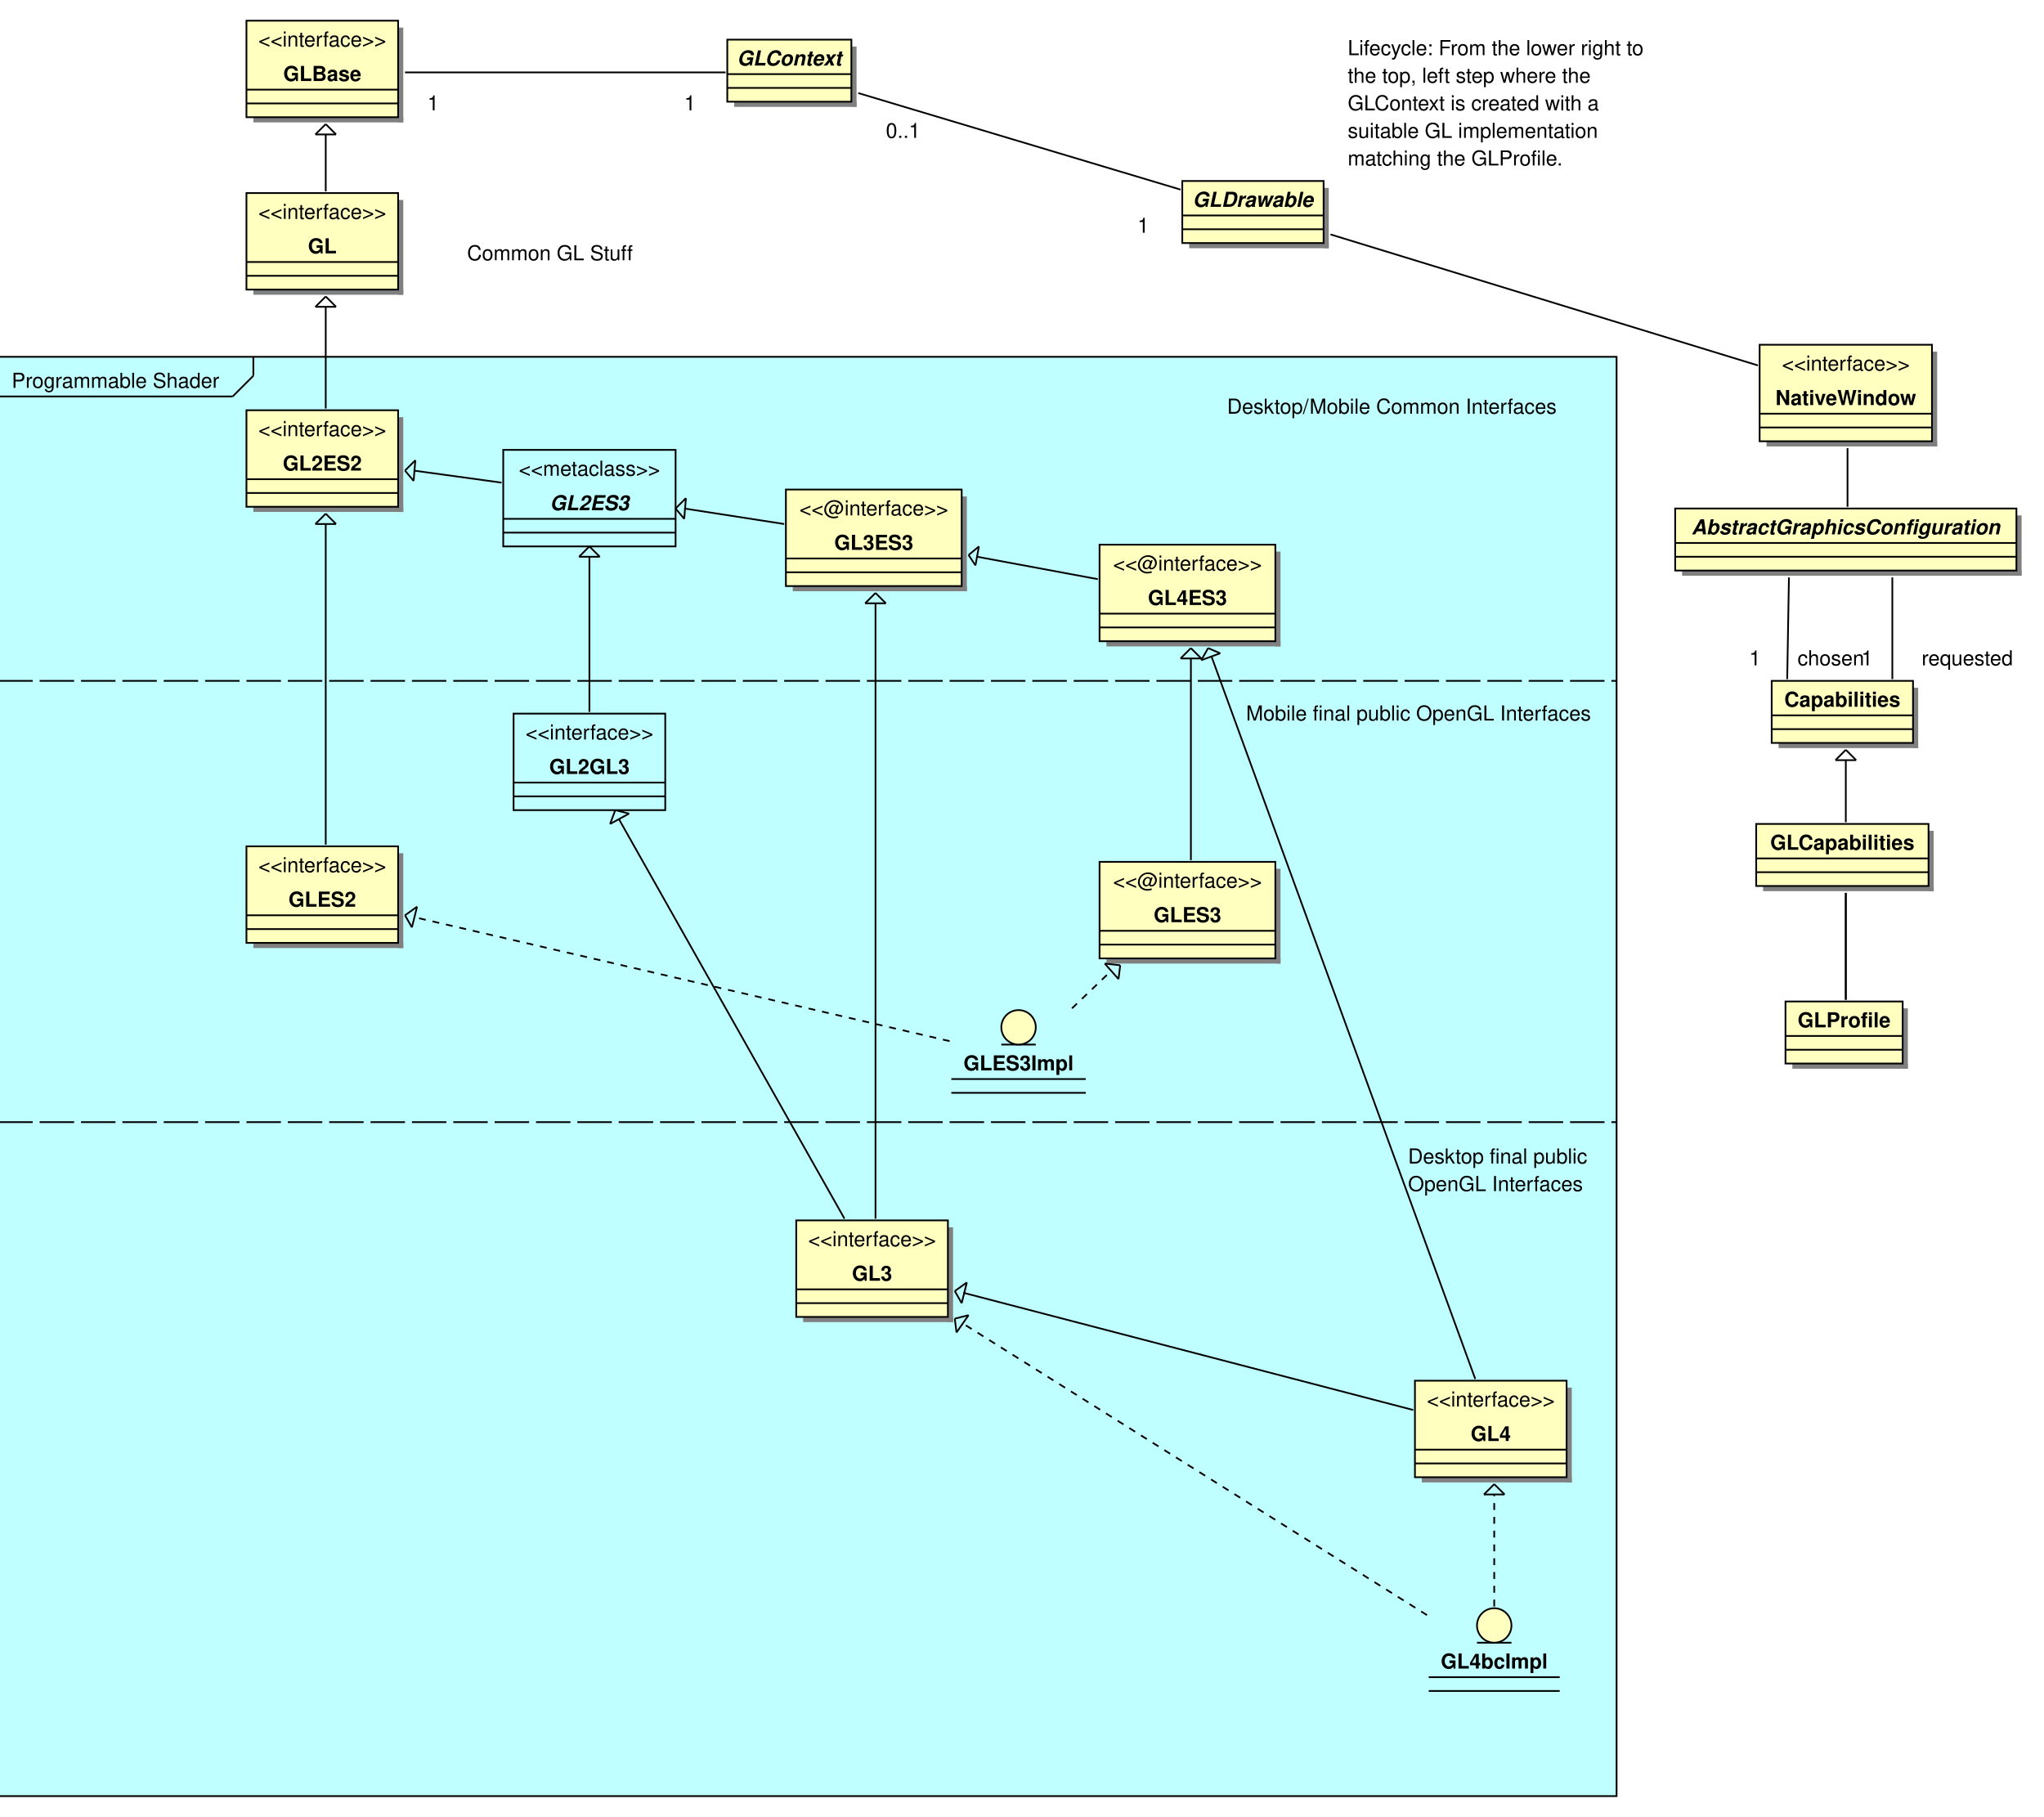
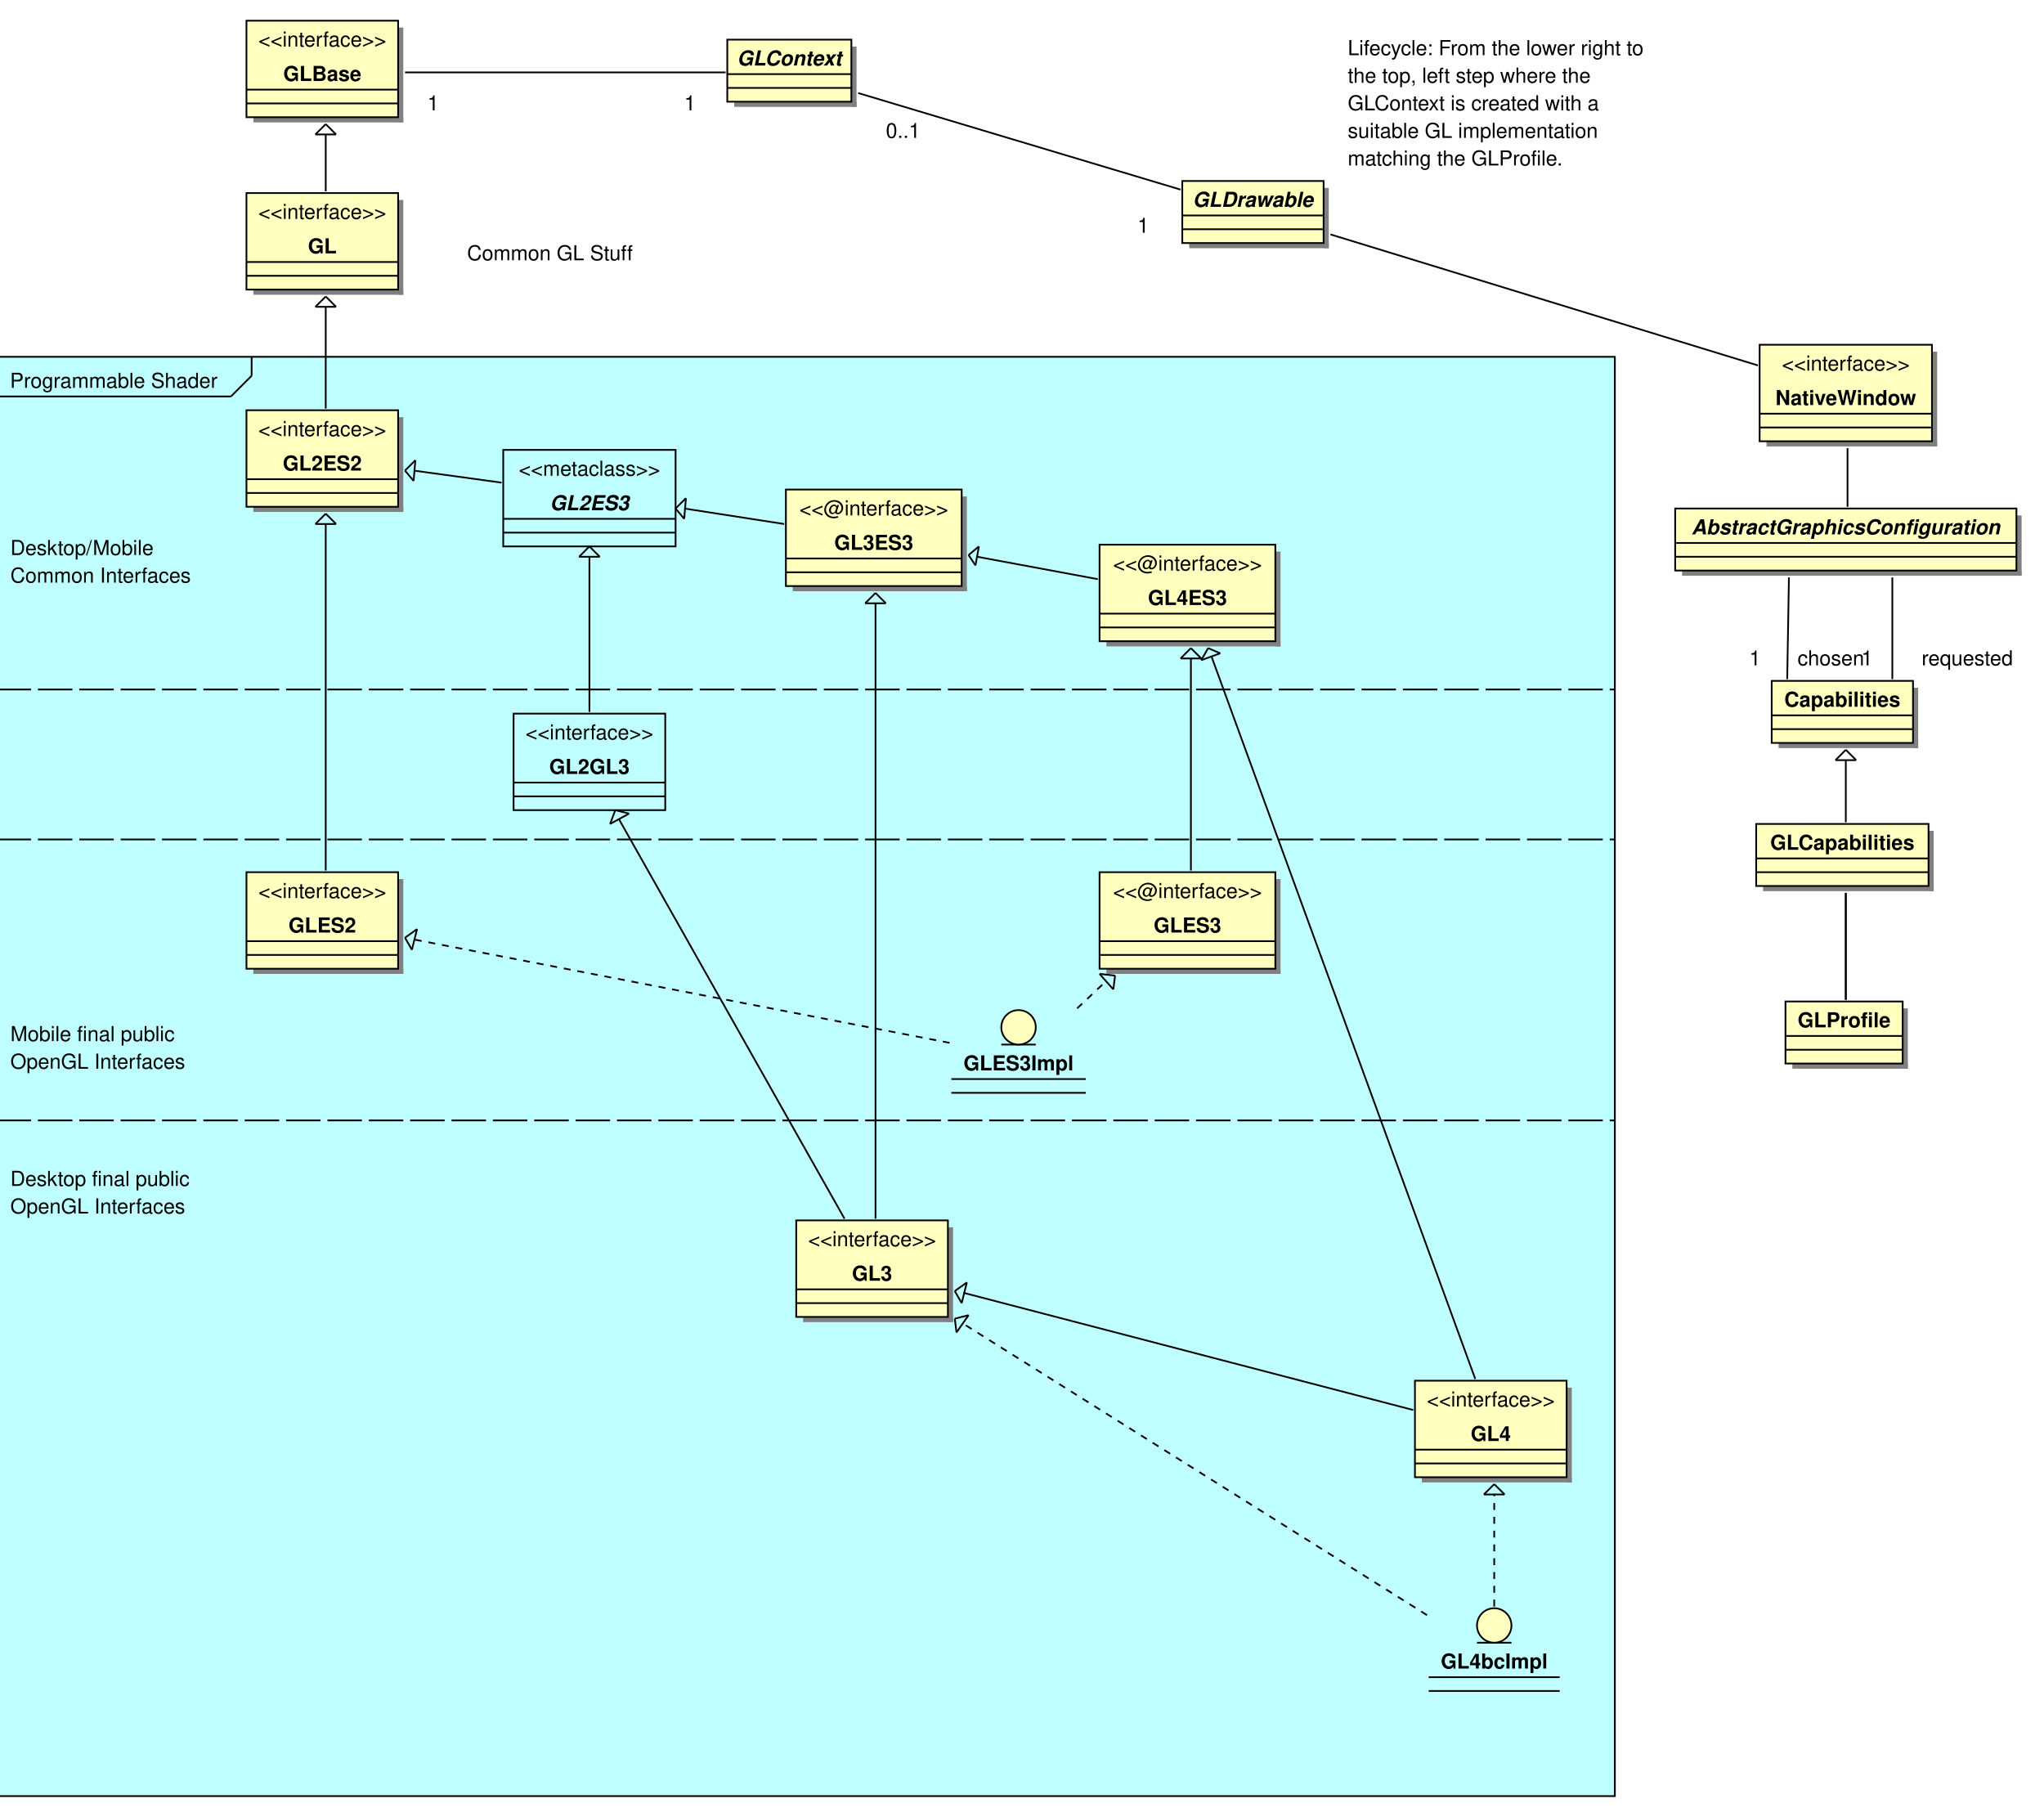
<svg xmlns="http://www.w3.org/2000/svg" width="1186" height="1054" version="1.1">
  <g>
-     <rect fill="#c0ffff" stroke="black" stroke-width="1" stroke-opacity="1" x="-1" y="207" width="939" height="835" />
-     <text font-family="Helvetica" font-size="12" fill="#000000" xml:space="preserve" text-anchor="middle" x="67" y="225">Programmable Shader</text>
-     <line stroke="black" stroke-opacity="1" x1="-1" y1="230" x2="135" y2="230" />
-     <line stroke="black" stroke-opacity="1" x1="135" y1="230" x2="147" y2="218" />
-     <line stroke="black" stroke-opacity="1" x1="147" y1="218" x2="147" y2="207" />
-   </g>
-   <g>
-     <line stroke="black" stroke-dasharray="20,4" stroke-opacity="1" x1="-1" y1="651" x2="938" y2="651" />
-   </g>
-   <g>
-     <line stroke="black" stroke-dasharray="20,4" stroke-opacity="1" x1="-1" y1="395" x2="938" y2="395" />
+     <rect fill="#c0ffff" stroke="black" stroke-width="1" stroke-opacity="1" x="-2" y="207" width="939" height="835" />
+     <text font-family="Helvetica" font-size="12" fill="#000000" xml:space="preserve" text-anchor="middle" x="66" y="225">Programmable Shader</text>
+     <line stroke="black" stroke-opacity="1" x1="-2" y1="230" x2="134" y2="230" />
+     <line stroke="black" stroke-opacity="1" x1="134" y1="230" x2="146" y2="218" />
+     <line stroke="black" stroke-opacity="1" x1="146" y1="218" x2="146" y2="207" />
+   </g>
+   <g>
+     <line stroke-dasharray="4,4" stroke="black" stroke-opacity="1" x1="-2" y1="228" x2="-29" y2="209" />
+   </g>
+   <g>
+     <line stroke="black" stroke-dasharray="20,4" stroke-opacity="1" x1="-2" y1="650" x2="937" y2="650" />
+   </g>
+   <g>
+     <line stroke="black" stroke-dasharray="20,4" stroke-opacity="1" x1="-2" y1="487" x2="937" y2="487" />
+   </g>
+   <g>
+     <line stroke="black" stroke-dasharray="20,4" stroke-opacity="1" x1="-2" y1="400" x2="937" y2="400" />
+   </g>
+   <g>
+     <line stroke-dasharray="4,4" stroke="black" stroke-opacity="1" x1="-29" y1="239" x2="-2" y2="258" />
+   </g>
+   <g>
+     <line stroke="black" stroke-opacity="1" x1="189" y1="237" x2="189" y2="178" />
+     <line stroke="black" stroke-opacity="1" x1="189" y1="172" x2="183" y2="178" />
+     <line stroke="black" stroke-opacity="1" x1="189" y1="172" x2="195" y2="178" />
+     <line stroke="black" stroke-opacity="1" x1="183" y1="178" x2="195" y2="178" />
+   </g>
+   <g>
+     <line stroke="black" stroke-opacity="1" x1="189" y1="505" x2="189" y2="304" />
+     <line stroke="black" stroke-opacity="1" x1="189" y1="298" x2="183" y2="304" />
+     <line stroke="black" stroke-opacity="1" x1="189" y1="298" x2="195" y2="304" />
+     <line stroke="black" stroke-opacity="1" x1="183" y1="304" x2="195" y2="304" />
+   </g>
+   <g>
+     <line stroke="black" stroke-opacity="1" x1="490" y1="707" x2="359" y2="475" />
+     <line stroke="black" stroke-opacity="1" x1="357" y1="470" x2="354" y2="478" />
+     <line stroke="black" stroke-opacity="1" x1="357" y1="470" x2="365" y2="472" />
+     <line stroke="black" stroke-opacity="1" x1="354" y1="478" x2="365" y2="472" />
  </g>
  <g>
    <line stroke="black" stroke-opacity="1" x1="1071" y1="477" x2="1071" y2="441" />
    <line stroke="black" stroke-opacity="1" x1="1071" y1="435" x2="1065" y2="441" />
    <line stroke="black" stroke-opacity="1" x1="1071" y1="435" x2="1077" y2="441" />
    <line stroke="black" stroke-opacity="1" x1="1065" y1="441" x2="1077" y2="441" />
  </g>
  <g>
    <line stroke="black" stroke-opacity="1" x1="1038" y1="335" x2="1037" y2="394" />
  </g>
  <g>
    <line stroke="black" stroke-opacity="1" x1="1072" y1="294" x2="1072" y2="260" />
  </g>
  <g>
    <line stroke="black" stroke-opacity="1" x1="1020" y1="212" x2="772" y2="136" />
  </g>
  <g>
    <line stroke="black" stroke-opacity="1" x1="1071" y1="580" x2="1071" y2="518" />
  </g>
  <g>
    <line stroke="black" stroke-opacity="1" x1="1098" y1="394" x2="1098" y2="335" />
  </g>
  <g>
    <line stroke="black" stroke-opacity="1" x1="1071" y1="580" x2="1071" y2="518" />
  </g>
  <g>
    <line stroke="black" stroke-opacity="1" x1="189" y1="111" x2="189" y2="78" />
    <line stroke="black" stroke-opacity="1" x1="189" y1="72" x2="183" y2="78" />
    <line stroke="black" stroke-opacity="1" x1="189" y1="72" x2="195" y2="78" />
    <line stroke="black" stroke-opacity="1" x1="183" y1="78" x2="195" y2="78" />
  </g>
  <g>
    <line stroke="black" stroke-opacity="1" x1="235" y1="42" x2="421" y2="42" />
  </g>
  <g>
-     <line stroke="black" stroke-opacity="1" x1="189" y1="237" x2="189" y2="178" />
-     <line stroke="black" stroke-opacity="1" x1="189" y1="172" x2="183" y2="178" />
-     <line stroke="black" stroke-opacity="1" x1="189" y1="172" x2="195" y2="178" />
-     <line stroke="black" stroke-opacity="1" x1="183" y1="178" x2="195" y2="178" />
-   </g>
-   <g>
-     <line stroke="black" stroke-opacity="1" x1="189" y1="490" x2="189" y2="304" />
-     <line stroke="black" stroke-opacity="1" x1="189" y1="298" x2="183" y2="304" />
-     <line stroke="black" stroke-opacity="1" x1="189" y1="298" x2="195" y2="304" />
-     <line stroke="black" stroke-opacity="1" x1="183" y1="304" x2="195" y2="304" />
-   </g>
-   <g>
-     <line stroke="black" stroke-opacity="1" x1="490" y1="707" x2="359" y2="475" />
-     <line stroke="black" stroke-opacity="1" x1="357" y1="470" x2="354" y2="478" />
-     <line stroke="black" stroke-opacity="1" x1="357" y1="470" x2="365" y2="472" />
-     <line stroke="black" stroke-opacity="1" x1="354" y1="478" x2="365" y2="472" />
-   </g>
-   <g>
    <line stroke="black" stroke-opacity="1" x1="685" y1="110" x2="498" y2="54" />
  </g>
  <g>
    <line stroke-dasharray="4,4" stroke="black" stroke-opacity="1" x1="828" y1="937" x2="559" y2="768" />
    <line stroke="black" stroke-opacity="1" x1="554" y1="765" x2="555" y2="773" />
    <line stroke="black" stroke-opacity="1" x1="554" y1="765" x2="562" y2="763" />
    <line stroke="black" stroke-opacity="1" x1="555" y1="773" x2="562" y2="763" />
  </g>
-   <text font-family="Helvetica" font-size="12" fill="#000000" xml:space="preserve" x="271" y="151">Common GL Stuff</text>
-   <text font-family="Helvetica" font-size="12" fill="#000000" xml:space="preserve" x="712" y="240">Desktop/Mobile Common Interfaces</text>
-   <text font-family="Helvetica" font-size="12" fill="#000000" xml:space="preserve" x="723" y="418">Mobile final public OpenGL Interfaces</text>
-   <text font-family="Helvetica" font-size="12" fill="#000000" xml:space="preserve" x="817" y="675">Desktop final public</text>
-   <text font-family="Helvetica" font-size="12" fill="#000000" xml:space="preserve" x="817" y="691">OpenGL Interfaces</text>
-   <text font-family="Helvetica" font-size="12" fill="#000000" xml:space="preserve" x="782" y="32">Lifecycle: From the lower right to</text>
-   <text font-family="Helvetica" font-size="12" fill="#000000" xml:space="preserve" x="782" y="48">the top, left step where the</text>
-   <text font-family="Helvetica" font-size="12" fill="#000000" xml:space="preserve" x="782" y="64">GLContext is created with a</text>
-   <text font-family="Helvetica" font-size="12" fill="#000000" xml:space="preserve" x="782" y="80">suitable GL implementation</text>
-   <text font-family="Helvetica" font-size="12" fill="#000000" xml:space="preserve" x="782" y="96">matching the GLProfile.</text>
+   <g>
+     <rect fill="#808080" stroke="none" stroke-opacity="1" x="231" y="116" width="3" height="55" />
+     <rect fill="#808080" stroke="none" stroke-opacity="1" x="147" y="168" width="87" height="3" />
+     <rect fill="#ffffc0" stroke="black" stroke-width="1" stroke-opacity="1" x="143" y="112" width="88" height="56" />
+     <text font-family="Helvetica" font-size="12" fill="#000000" xml:space="preserve" text-anchor="middle" x="187" y="127">&lt;&lt;interface&gt;&gt;</text>
+     <text font-family="Helvetica" font-size="12" fill="#000000" xml:space="preserve" font-weight="bold" text-anchor="middle" x="187" y="147">GL</text>
+     <line stroke="black" stroke-opacity="1" x1="143" y1="152" x2="231" y2="152" />
+     <line stroke="black" stroke-opacity="1" x1="143" y1="160" x2="231" y2="160" />
+   </g>
+   <g>
+     <rect fill="#808080" stroke="none" stroke-opacity="1" x="909" y="805" width="3" height="55" />
+     <rect fill="#808080" stroke="none" stroke-opacity="1" x="825" y="857" width="87" height="3" />
+     <rect fill="#ffffc0" stroke="black" stroke-width="1" stroke-opacity="1" x="821" y="801" width="88" height="56" />
+     <text font-family="Helvetica" font-size="12" fill="#000000" xml:space="preserve" text-anchor="middle" x="865" y="816">&lt;&lt;interface&gt;&gt;</text>
+     <text font-family="Helvetica" font-size="12" fill="#000000" xml:space="preserve" font-weight="bold" text-anchor="middle" x="865" y="836">GL4</text>
+     <line stroke="black" stroke-opacity="1" x1="821" y1="841" x2="909" y2="841" />
+     <line stroke="black" stroke-opacity="1" x1="821" y1="849" x2="909" y2="849" />
+   </g>
+   <g>
+     <rect fill="#808080" stroke="none" stroke-opacity="1" x="231" y="242" width="3" height="55" />
+     <rect fill="#808080" stroke="none" stroke-opacity="1" x="147" y="294" width="87" height="3" />
+     <rect fill="#ffffc0" stroke="black" stroke-width="1" stroke-opacity="1" x="143" y="238" width="88" height="56" />
+     <text font-family="Helvetica" font-size="12" fill="#000000" xml:space="preserve" text-anchor="middle" x="187" y="253">&lt;&lt;interface&gt;&gt;</text>
+     <text font-family="Helvetica" font-size="12" fill="#000000" xml:space="preserve" font-weight="bold" text-anchor="middle" x="187" y="273">GL2ES2</text>
+     <line stroke="black" stroke-opacity="1" x1="143" y1="278" x2="231" y2="278" />
+     <line stroke="black" stroke-opacity="1" x1="143" y1="286" x2="231" y2="286" />
+   </g>
+   <g>
+     <rect fill="#808080" stroke="none" stroke-opacity="1" x="550" y="712" width="3" height="55" />
+     <rect fill="#808080" stroke="none" stroke-opacity="1" x="466" y="764" width="87" height="3" />
+     <rect fill="#ffffc0" stroke="black" stroke-width="1" stroke-opacity="1" x="462" y="708" width="88" height="56" />
+     <text font-family="Helvetica" font-size="12" fill="#000000" xml:space="preserve" text-anchor="middle" x="506" y="723">&lt;&lt;interface&gt;&gt;</text>
+     <text font-family="Helvetica" font-size="12" fill="#000000" xml:space="preserve" font-weight="bold" text-anchor="middle" x="506" y="743">GL3</text>
+     <line stroke="black" stroke-opacity="1" x1="462" y1="748" x2="550" y2="748" />
+     <line stroke="black" stroke-opacity="1" x1="462" y1="756" x2="550" y2="756" />
+   </g>
+   <g>
+     <rect fill="#808080" stroke="none" stroke-opacity="1" x="231" y="510" width="3" height="55" />
+     <rect fill="#808080" stroke="none" stroke-opacity="1" x="147" y="562" width="87" height="3" />
+     <rect fill="#ffffc0" stroke="black" stroke-width="1" stroke-opacity="1" x="143" y="506" width="88" height="56" />
+     <text font-family="Helvetica" font-size="12" fill="#000000" xml:space="preserve" text-anchor="middle" x="187" y="521">&lt;&lt;interface&gt;&gt;</text>
+     <text font-family="Helvetica" font-size="12" fill="#000000" xml:space="preserve" font-weight="bold" text-anchor="middle" x="187" y="541">GLES2</text>
+     <line stroke="black" stroke-opacity="1" x1="143" y1="546" x2="231" y2="546" />
+     <line stroke="black" stroke-opacity="1" x1="143" y1="554" x2="231" y2="554" />
+   </g>
+   <g>
+     <rect fill="#808080" stroke="none" stroke-opacity="1" x="740" y="320" width="3" height="55" />
+     <rect fill="#808080" stroke="none" stroke-opacity="1" x="642" y="372" width="101" height="3" />
+     <rect fill="#ffffc0" stroke="black" stroke-width="1" stroke-opacity="1" x="638" y="316" width="102" height="56" />
+     <text font-family="Helvetica" font-size="12" fill="#000000" xml:space="preserve" text-anchor="middle" x="689" y="331">&lt;&lt;@interface&gt;&gt;</text>
+     <text font-family="Helvetica" font-size="12" fill="#000000" xml:space="preserve" font-weight="bold" text-anchor="middle" x="689" y="351">GL4ES3</text>
+     <line stroke="black" stroke-opacity="1" x1="638" y1="356" x2="740" y2="356" />
+     <line stroke="black" stroke-opacity="1" x1="638" y1="364" x2="740" y2="364" />
+   </g>
+   <g>
+     <rect fill="#808080" stroke="none" stroke-opacity="1" x="494" y="27" width="3" height="35" />
+     <rect fill="#808080" stroke="none" stroke-opacity="1" x="426" y="59" width="71" height="3" />
+     <rect fill="#ffffc0" stroke="black" stroke-width="1" stroke-opacity="1" x="422" y="23" width="72" height="36" />
+     <text font-family="Helvetica" font-size="12" fill="#000000" xml:space="preserve" font-weight="bold" font-style="italic" text-anchor="middle" x="458" y="38">GLContext</text>
+     <line stroke="black" stroke-opacity="1" x1="422" y1="43" x2="494" y2="43" />
+     <line stroke="black" stroke-opacity="1" x1="422" y1="51" x2="494" y2="51" />
+   </g>
  <g>
    <rect fill="#808080" stroke="none" stroke-opacity="1" x="1104" y="585" width="3" height="35" />
    <rect fill="#808080" stroke="none" stroke-opacity="1" x="1040" y="617" width="67" height="3" />
    <rect fill="#ffffc0" stroke="black" stroke-width="1" stroke-opacity="1" x="1036" y="581" width="68" height="36" />
    <text font-family="Helvetica" font-size="12" fill="#000000" xml:space="preserve" font-weight="bold" text-anchor="middle" x="1070" y="596">GLProfile</text>
    <line stroke="black" stroke-opacity="1" x1="1036" y1="601" x2="1104" y2="601" />
    <line stroke="black" stroke-opacity="1" x1="1036" y1="609" x2="1104" y2="609" />
  </g>
  <g>
    <rect fill="#808080" stroke="none" stroke-opacity="1" x="231" y="16" width="3" height="55" />
    <rect fill="#808080" stroke="none" stroke-opacity="1" x="147" y="68" width="87" height="3" />
    <rect fill="#ffffc0" stroke="black" stroke-width="1" stroke-opacity="1" x="143" y="12" width="88" height="56" />
    <text font-family="Helvetica" font-size="12" fill="#000000" xml:space="preserve" text-anchor="middle" x="187" y="27">&lt;&lt;interface&gt;&gt;</text>
    <text font-family="Helvetica" font-size="12" fill="#000000" xml:space="preserve" font-weight="bold" text-anchor="middle" x="187" y="47">GLBase</text>
    <line stroke="black" stroke-opacity="1" x1="143" y1="52" x2="231" y2="52" />
    <line stroke="black" stroke-opacity="1" x1="143" y1="60" x2="231" y2="60" />
  </g>
+   <text font-family="Helvetica" font-size="12" fill="#000000" xml:space="preserve" x="6" y="604">Mobile final public</text>
+   <text font-family="Helvetica" font-size="12" fill="#000000" xml:space="preserve" x="6" y="620">OpenGL Interfaces</text>
+   <text font-family="Helvetica" font-size="12" fill="#000000" xml:space="preserve" x="6" y="322">Desktop/Mobile</text>
+   <text font-family="Helvetica" font-size="12" fill="#000000" xml:space="preserve" x="6" y="338">Common Interfaces</text>
+   <text font-family="Helvetica" font-size="12" fill="#000000" xml:space="preserve" x="6" y="688">Desktop final public</text>
+   <text font-family="Helvetica" font-size="12" fill="#000000" xml:space="preserve" x="6" y="704">OpenGL Interfaces</text>
+   <text font-family="Helvetica" font-size="12" fill="#000000" xml:space="preserve" x="782" y="32">Lifecycle: From the lower right to</text>
+   <text font-family="Helvetica" font-size="12" fill="#000000" xml:space="preserve" x="782" y="48">the top, left step where the</text>
+   <text font-family="Helvetica" font-size="12" fill="#000000" xml:space="preserve" x="782" y="64">GLContext is created with a</text>
+   <text font-family="Helvetica" font-size="12" fill="#000000" xml:space="preserve" x="782" y="80">suitable GL implementation</text>
+   <text font-family="Helvetica" font-size="12" fill="#000000" xml:space="preserve" x="782" y="96">matching the GLProfile.</text>
+   <text font-family="Helvetica" font-size="12" fill="#000000" xml:space="preserve" x="271" y="151">Common GL Stuff</text>
  <g>
    <rect fill="#808080" stroke="none" stroke-opacity="1" x="768" y="109" width="3" height="35" />
    <rect fill="#808080" stroke="none" stroke-opacity="1" x="690" y="141" width="81" height="3" />
    <rect fill="#ffffc0" stroke="black" stroke-width="1" stroke-opacity="1" x="686" y="105" width="82" height="36" />
    <text font-family="Helvetica" font-size="12" fill="#000000" xml:space="preserve" font-weight="bold" font-style="italic" text-anchor="middle" x="727" y="120">GLDrawable</text>
    <line stroke="black" stroke-opacity="1" x1="686" y1="125" x2="768" y2="125" />
    <line stroke="black" stroke-opacity="1" x1="686" y1="133" x2="768" y2="133" />
  </g>
  <g>
    <rect fill="none" stroke="black" stroke-width="1" stroke-opacity="1" x="292" y="261" width="100" height="56" />
    <text font-family="Helvetica" font-size="12" fill="#000000" xml:space="preserve" text-anchor="middle" x="342" y="276">&lt;&lt;metaclass&gt;&gt;</text>
    <text font-family="Helvetica" font-size="12" fill="#000000" xml:space="preserve" font-weight="bold" font-style="italic" text-anchor="middle" x="342" y="296">GL2ES3</text>
    <line stroke="black" stroke-opacity="1" x1="292" y1="301" x2="392" y2="301" />
    <line stroke="black" stroke-opacity="1" x1="292" y1="309" x2="392" y2="309" />
  </g>
  <g>
    <line stroke="black" stroke-opacity="1" x1="857" y1="953" x2="877" y2="953" />
    <ellipse fill="#ffffc0" stroke="black" stroke-width="1" stroke-opacity="1" cx="867" cy="943" rx="10" ry="10" />
    <text font-family="Helvetica" font-size="12" fill="#000000" xml:space="preserve" font-weight="bold" text-anchor="middle" x="867" y="968">GL4bcImpl</text>
    <line stroke="black" stroke-opacity="1" x1="829" y1="973" x2="905" y2="973" />
    <line stroke="black" stroke-opacity="1" x1="829" y1="981" x2="905" y2="981" />
  </g>
  <g>
    <line stroke="black" stroke-opacity="1" x1="581" y1="606" x2="601" y2="606" />
    <ellipse fill="#ffffc0" stroke="black" stroke-width="1" stroke-opacity="1" cx="591" cy="596" rx="10" ry="10" />
    <text font-family="Helvetica" font-size="12" fill="#000000" xml:space="preserve" font-weight="bold" text-anchor="middle" x="591" y="621">GLES3Impl</text>
    <line stroke="black" stroke-opacity="1" x1="552" y1="626" x2="630" y2="626" />
    <line stroke="black" stroke-opacity="1" x1="552" y1="634" x2="630" y2="634" />
  </g>
  <g>
    <rect fill="#808080" stroke="none" stroke-opacity="1" x="1121" y="204" width="3" height="55" />
    <rect fill="#808080" stroke="none" stroke-opacity="1" x="1025" y="256" width="99" height="3" />
    <rect fill="#ffffc0" stroke="black" stroke-width="1" stroke-opacity="1" x="1021" y="200" width="100" height="56" />
    <text font-family="Helvetica" font-size="12" fill="#000000" xml:space="preserve" text-anchor="middle" x="1071" y="215">&lt;&lt;interface&gt;&gt;</text>
    <text font-family="Helvetica" font-size="12" fill="#000000" xml:space="preserve" font-weight="bold" text-anchor="middle" x="1071" y="235">NativeWindow</text>
    <line stroke="black" stroke-opacity="1" x1="1021" y1="240" x2="1121" y2="240" />
    <line stroke="black" stroke-opacity="1" x1="1021" y1="248" x2="1121" y2="248" />
  </g>
  <g>
    <rect fill="#808080" stroke="none" stroke-opacity="1" x="1170" y="299" width="3" height="35" />
    <rect fill="#808080" stroke="none" stroke-opacity="1" x="976" y="331" width="197" height="3" />
    <rect fill="#ffffc0" stroke="black" stroke-width="1" stroke-opacity="1" x="972" y="295" width="198" height="36" />
    <text font-family="Helvetica" font-size="12" fill="#000000" xml:space="preserve" font-weight="bold" font-style="italic" text-anchor="middle" x="1071" y="310">AbstractGraphicsConfiguration</text>
    <line stroke="black" stroke-opacity="1" x1="972" y1="315" x2="1170" y2="315" />
    <line stroke="black" stroke-opacity="1" x1="972" y1="323" x2="1170" y2="323" />
  </g>
  <g>
    <rect fill="#808080" stroke="none" stroke-opacity="1" x="1119" y="482" width="3" height="35" />
    <rect fill="#808080" stroke="none" stroke-opacity="1" x="1023" y="514" width="99" height="3" />
    <rect fill="#ffffc0" stroke="black" stroke-width="1" stroke-opacity="1" x="1019" y="478" width="100" height="36" />
    <text font-family="Helvetica" font-size="12" fill="#000000" xml:space="preserve" font-weight="bold" text-anchor="middle" x="1069" y="493">GLCapabilities</text>
    <line stroke="black" stroke-opacity="1" x1="1019" y1="498" x2="1119" y2="498" />
    <line stroke="black" stroke-opacity="1" x1="1019" y1="506" x2="1119" y2="506" />
  </g>
  <g>
-     <rect fill="#808080" stroke="none" stroke-opacity="1" x="231" y="116" width="3" height="55" />
-     <rect fill="#808080" stroke="none" stroke-opacity="1" x="147" y="168" width="87" height="3" />
-     <rect fill="#ffffc0" stroke="black" stroke-width="1" stroke-opacity="1" x="143" y="112" width="88" height="56" />
-     <text font-family="Helvetica" font-size="12" fill="#000000" xml:space="preserve" text-anchor="middle" x="187" y="127">&lt;&lt;interface&gt;&gt;</text>
-     <text font-family="Helvetica" font-size="12" fill="#000000" xml:space="preserve" font-weight="bold" text-anchor="middle" x="187" y="147">GL</text>
-     <line stroke="black" stroke-opacity="1" x1="143" y1="152" x2="231" y2="152" />
-     <line stroke="black" stroke-opacity="1" x1="143" y1="160" x2="231" y2="160" />
-   </g>
-   <g>
-     <rect fill="#808080" stroke="none" stroke-opacity="1" x="909" y="805" width="3" height="55" />
-     <rect fill="#808080" stroke="none" stroke-opacity="1" x="825" y="857" width="87" height="3" />
-     <rect fill="#ffffc0" stroke="black" stroke-width="1" stroke-opacity="1" x="821" y="801" width="88" height="56" />
-     <text font-family="Helvetica" font-size="12" fill="#000000" xml:space="preserve" text-anchor="middle" x="865" y="816">&lt;&lt;interface&gt;&gt;</text>
-     <text font-family="Helvetica" font-size="12" fill="#000000" xml:space="preserve" font-weight="bold" text-anchor="middle" x="865" y="836">GL4</text>
-     <line stroke="black" stroke-opacity="1" x1="821" y1="841" x2="909" y2="841" />
-     <line stroke="black" stroke-opacity="1" x1="821" y1="849" x2="909" y2="849" />
-   </g>
-   <g>
-     <rect fill="#808080" stroke="none" stroke-opacity="1" x="231" y="242" width="3" height="55" />
-     <rect fill="#808080" stroke="none" stroke-opacity="1" x="147" y="294" width="87" height="3" />
-     <rect fill="#ffffc0" stroke="black" stroke-width="1" stroke-opacity="1" x="143" y="238" width="88" height="56" />
-     <text font-family="Helvetica" font-size="12" fill="#000000" xml:space="preserve" text-anchor="middle" x="187" y="253">&lt;&lt;interface&gt;&gt;</text>
-     <text font-family="Helvetica" font-size="12" fill="#000000" xml:space="preserve" font-weight="bold" text-anchor="middle" x="187" y="273">GL2ES2</text>
-     <line stroke="black" stroke-opacity="1" x1="143" y1="278" x2="231" y2="278" />
-     <line stroke="black" stroke-opacity="1" x1="143" y1="286" x2="231" y2="286" />
-   </g>
-   <g>
-     <rect fill="#808080" stroke="none" stroke-opacity="1" x="550" y="712" width="3" height="55" />
-     <rect fill="#808080" stroke="none" stroke-opacity="1" x="466" y="764" width="87" height="3" />
-     <rect fill="#ffffc0" stroke="black" stroke-width="1" stroke-opacity="1" x="462" y="708" width="88" height="56" />
-     <text font-family="Helvetica" font-size="12" fill="#000000" xml:space="preserve" text-anchor="middle" x="506" y="723">&lt;&lt;interface&gt;&gt;</text>
-     <text font-family="Helvetica" font-size="12" fill="#000000" xml:space="preserve" font-weight="bold" text-anchor="middle" x="506" y="743">GL3</text>
-     <line stroke="black" stroke-opacity="1" x1="462" y1="748" x2="550" y2="748" />
-     <line stroke="black" stroke-opacity="1" x1="462" y1="756" x2="550" y2="756" />
-   </g>
-   <g>
-     <rect fill="#808080" stroke="none" stroke-opacity="1" x="231" y="495" width="3" height="55" />
-     <rect fill="#808080" stroke="none" stroke-opacity="1" x="147" y="547" width="87" height="3" />
-     <rect fill="#ffffc0" stroke="black" stroke-width="1" stroke-opacity="1" x="143" y="491" width="88" height="56" />
-     <text font-family="Helvetica" font-size="12" fill="#000000" xml:space="preserve" text-anchor="middle" x="187" y="506">&lt;&lt;interface&gt;&gt;</text>
-     <text font-family="Helvetica" font-size="12" fill="#000000" xml:space="preserve" font-weight="bold" text-anchor="middle" x="187" y="526">GLES2</text>
-     <line stroke="black" stroke-opacity="1" x1="143" y1="531" x2="231" y2="531" />
-     <line stroke="black" stroke-opacity="1" x1="143" y1="539" x2="231" y2="539" />
-   </g>
-   <g>
-     <rect fill="#808080" stroke="none" stroke-opacity="1" x="740" y="320" width="3" height="55" />
-     <rect fill="#808080" stroke="none" stroke-opacity="1" x="642" y="372" width="101" height="3" />
-     <rect fill="#ffffc0" stroke="black" stroke-width="1" stroke-opacity="1" x="638" y="316" width="102" height="56" />
-     <text font-family="Helvetica" font-size="12" fill="#000000" xml:space="preserve" text-anchor="middle" x="689" y="331">&lt;&lt;@interface&gt;&gt;</text>
-     <text font-family="Helvetica" font-size="12" fill="#000000" xml:space="preserve" font-weight="bold" text-anchor="middle" x="689" y="351">GL4ES3</text>
-     <line stroke="black" stroke-opacity="1" x1="638" y1="356" x2="740" y2="356" />
-     <line stroke="black" stroke-opacity="1" x1="638" y1="364" x2="740" y2="364" />
-   </g>
-   <g>
-     <rect fill="#808080" stroke="none" stroke-opacity="1" x="494" y="27" width="3" height="35" />
-     <rect fill="#808080" stroke="none" stroke-opacity="1" x="426" y="59" width="71" height="3" />
-     <rect fill="#ffffc0" stroke="black" stroke-width="1" stroke-opacity="1" x="422" y="23" width="72" height="36" />
-     <text font-family="Helvetica" font-size="12" fill="#000000" xml:space="preserve" font-weight="bold" font-style="italic" text-anchor="middle" x="458" y="38">GLContext</text>
-     <line stroke="black" stroke-opacity="1" x1="422" y1="43" x2="494" y2="43" />
-     <line stroke="black" stroke-opacity="1" x1="422" y1="51" x2="494" y2="51" />
+     <line stroke-dasharray="4,4" stroke="black" stroke-opacity="1" x1="867" y1="932" x2="867" y2="867" />
+     <line stroke="black" stroke-opacity="1" x1="867" y1="861" x2="861" y2="867" />
+     <line stroke="black" stroke-opacity="1" x1="867" y1="861" x2="873" y2="867" />
+     <line stroke="black" stroke-opacity="1" x1="861" y1="867" x2="873" y2="867" />
+   </g>
+   <g>
+     <line stroke="black" stroke-opacity="1" x1="820" y1="818" x2="559" y2="750" />
+     <line stroke="black" stroke-opacity="1" x1="554" y1="749" x2="558" y2="756" />
+     <line stroke="black" stroke-opacity="1" x1="554" y1="749" x2="561" y2="744" />
+     <line stroke="black" stroke-opacity="1" x1="558" y1="756" x2="561" y2="744" />
  </g>
  <g>
    <line stroke="black" stroke-opacity="1" x1="856" y1="800" x2="703" y2="381" />
    <line stroke="black" stroke-opacity="1" x1="701" y1="376" x2="697" y2="383" />
    <line stroke="black" stroke-opacity="1" x1="701" y1="376" x2="708" y2="379" />
    <line stroke="black" stroke-opacity="1" x1="697" y1="383" x2="708" y2="379" />
  </g>
  <g>
-     <line stroke-dasharray="4,4" stroke="black" stroke-opacity="1" x1="551" y1="604" x2="240" y2="532" />
-     <line stroke="black" stroke-opacity="1" x1="235" y1="531" x2="239" y2="538" />
-     <line stroke="black" stroke-opacity="1" x1="235" y1="531" x2="242" y2="526" />
-     <line stroke="black" stroke-opacity="1" x1="239" y1="538" x2="242" y2="526" />
-   </g>
-   <g>
-     <line stroke-dasharray="4,4" stroke="black" stroke-opacity="1" x1="867" y1="932" x2="867" y2="867" />
-     <line stroke="black" stroke-opacity="1" x1="867" y1="861" x2="861" y2="867" />
-     <line stroke="black" stroke-opacity="1" x1="867" y1="861" x2="873" y2="867" />
-     <line stroke="black" stroke-opacity="1" x1="861" y1="867" x2="873" y2="867" />
-   </g>
-   <g>
-     <line stroke="black" stroke-opacity="1" x1="820" y1="818" x2="559" y2="750" />
-     <line stroke="black" stroke-opacity="1" x1="554" y1="749" x2="558" y2="756" />
-     <line stroke="black" stroke-opacity="1" x1="554" y1="749" x2="561" y2="744" />
-     <line stroke="black" stroke-opacity="1" x1="558" y1="756" x2="561" y2="744" />
+     <line stroke-dasharray="4,4" stroke="black" stroke-opacity="1" x1="551" y1="605" x2="240" y2="545" />
+     <line stroke="black" stroke-opacity="1" x1="235" y1="544" x2="239" y2="551" />
+     <line stroke="black" stroke-opacity="1" x1="235" y1="544" x2="242" y2="539" />
+     <line stroke="black" stroke-opacity="1" x1="239" y1="551" x2="242" y2="539" />
  </g>
  <g>
    <line stroke="black" stroke-opacity="1" x1="291" y1="280" x2="240" y2="273" />
    <line stroke="black" stroke-opacity="1" x1="235" y1="273" x2="240" y2="279" />
    <line stroke="black" stroke-opacity="1" x1="235" y1="273" x2="241" y2="267" />
    <line stroke="black" stroke-opacity="1" x1="240" y1="279" x2="241" y2="267" />
  </g>
  <g>
-     <rect fill="#808080" stroke="none" stroke-opacity="1" x="740" y="504" width="3" height="55" />
-     <rect fill="#808080" stroke="none" stroke-opacity="1" x="642" y="556" width="101" height="3" />
-     <rect fill="#ffffc0" stroke="black" stroke-width="1" stroke-opacity="1" x="638" y="500" width="102" height="56" />
-     <text font-family="Helvetica" font-size="12" fill="#000000" xml:space="preserve" text-anchor="middle" x="689" y="515">&lt;&lt;@interface&gt;&gt;</text>
-     <text font-family="Helvetica" font-size="12" fill="#000000" xml:space="preserve" font-weight="bold" text-anchor="middle" x="689" y="535">GLES3</text>
-     <line stroke="black" stroke-opacity="1" x1="638" y1="540" x2="740" y2="540" />
-     <line stroke="black" stroke-opacity="1" x1="638" y1="548" x2="740" y2="548" />
-   </g>
-   <g>
-     <line stroke-dasharray="4,4" stroke="black" stroke-opacity="1" x1="622" y1="585" x2="645" y2="563" />
-     <line stroke="black" stroke-opacity="1" x1="650" y1="560" x2="641" y2="559" />
-     <line stroke="black" stroke-opacity="1" x1="650" y1="560" x2="649" y2="568" />
-     <line stroke="black" stroke-opacity="1" x1="641" y1="559" x2="649" y2="568" />
+     <rect fill="#808080" stroke="none" stroke-opacity="1" x="740" y="510" width="3" height="55" />
+     <rect fill="#808080" stroke="none" stroke-opacity="1" x="642" y="562" width="101" height="3" />
+     <rect fill="#ffffc0" stroke="black" stroke-width="1" stroke-opacity="1" x="638" y="506" width="102" height="56" />
+     <text font-family="Helvetica" font-size="12" fill="#000000" xml:space="preserve" text-anchor="middle" x="689" y="521">&lt;&lt;@interface&gt;&gt;</text>
+     <text font-family="Helvetica" font-size="12" fill="#000000" xml:space="preserve" font-weight="bold" text-anchor="middle" x="689" y="541">GLES3</text>
+     <line stroke="black" stroke-opacity="1" x1="638" y1="546" x2="740" y2="546" />
+     <line stroke="black" stroke-opacity="1" x1="638" y1="554" x2="740" y2="554" />
+   </g>
+   <g>
+     <rect fill="none" stroke="black" stroke-width="1" stroke-opacity="1" x="298" y="414" width="88" height="56" />
+     <text font-family="Helvetica" font-size="12" fill="#000000" xml:space="preserve" text-anchor="middle" x="342" y="429">&lt;&lt;interface&gt;&gt;</text>
+     <text font-family="Helvetica" font-size="12" fill="#000000" xml:space="preserve" font-weight="bold" text-anchor="middle" x="342" y="449">GL2GL3</text>
+     <line stroke="black" stroke-opacity="1" x1="298" y1="454" x2="386" y2="454" />
+     <line stroke="black" stroke-opacity="1" x1="298" y1="462" x2="386" y2="462" />
+   </g>
+   <g>
+     <line stroke="black" stroke-opacity="1" x1="691" y1="505" x2="691" y2="382" />
+     <line stroke="black" stroke-opacity="1" x1="691" y1="376" x2="685" y2="382" />
+     <line stroke="black" stroke-opacity="1" x1="691" y1="376" x2="697" y2="382" />
+     <line stroke="black" stroke-opacity="1" x1="685" y1="382" x2="697" y2="382" />
  </g>
  <g>
    <rect fill="#808080" stroke="none" stroke-opacity="1" x="1110" y="399" width="3" height="35" />
    <rect fill="#808080" stroke="none" stroke-opacity="1" x="1032" y="431" width="81" height="3" />
    <rect fill="#ffffc0" stroke="black" stroke-width="1" stroke-opacity="1" x="1028" y="395" width="82" height="36" />
    <text font-family="Helvetica" font-size="12" fill="#000000" xml:space="preserve" font-weight="bold" text-anchor="middle" x="1069" y="410">Capabilities</text>
    <line stroke="black" stroke-opacity="1" x1="1028" y1="415" x2="1110" y2="415" />
    <line stroke="black" stroke-opacity="1" x1="1028" y1="423" x2="1110" y2="423" />
  </g>
  <g>
-     <line stroke="black" stroke-opacity="1" x1="691" y1="499" x2="691" y2="382" />
-     <line stroke="black" stroke-opacity="1" x1="691" y1="376" x2="685" y2="382" />
-     <line stroke="black" stroke-opacity="1" x1="691" y1="376" x2="697" y2="382" />
-     <line stroke="black" stroke-opacity="1" x1="685" y1="382" x2="697" y2="382" />
-   </g>
-   <g>
-     <rect fill="none" stroke="black" stroke-width="1" stroke-opacity="1" x="298" y="414" width="88" height="56" />
-     <text font-family="Helvetica" font-size="12" fill="#000000" xml:space="preserve" text-anchor="middle" x="342" y="429">&lt;&lt;interface&gt;&gt;</text>
-     <text font-family="Helvetica" font-size="12" fill="#000000" xml:space="preserve" font-weight="bold" text-anchor="middle" x="342" y="449">GL2GL3</text>
-     <line stroke="black" stroke-opacity="1" x1="298" y1="454" x2="386" y2="454" />
-     <line stroke="black" stroke-opacity="1" x1="298" y1="462" x2="386" y2="462" />
+     <line stroke-dasharray="4,4" stroke="black" stroke-opacity="1" x1="625" y1="585" x2="642" y2="569" />
+     <line stroke="black" stroke-opacity="1" x1="647" y1="566" x2="638" y2="565" />
+     <line stroke="black" stroke-opacity="1" x1="647" y1="566" x2="646" y2="574" />
+     <line stroke="black" stroke-opacity="1" x1="638" y1="565" x2="646" y2="574" />
  </g>
  <g>
    <line stroke="black" stroke-opacity="1" x1="342" y1="413" x2="342" y2="323" />
    <line stroke="black" stroke-opacity="1" x1="342" y1="317" x2="336" y2="323" />
    <line stroke="black" stroke-opacity="1" x1="342" y1="317" x2="348" y2="323" />
    <line stroke="black" stroke-opacity="1" x1="336" y1="323" x2="348" y2="323" />
  </g>
  <g>
    <rect fill="#808080" stroke="none" stroke-opacity="1" x="558" y="288" width="3" height="55" />
    <rect fill="#808080" stroke="none" stroke-opacity="1" x="460" y="340" width="101" height="3" />
    <rect fill="#ffffc0" stroke="black" stroke-width="1" stroke-opacity="1" x="456" y="284" width="102" height="56" />
    <text font-family="Helvetica" font-size="12" fill="#000000" xml:space="preserve" text-anchor="middle" x="507" y="299">&lt;&lt;@interface&gt;&gt;</text>
    <text font-family="Helvetica" font-size="12" fill="#000000" xml:space="preserve" font-weight="bold" text-anchor="middle" x="507" y="319">GL3ES3</text>
    <line stroke="black" stroke-opacity="1" x1="456" y1="324" x2="558" y2="324" />
    <line stroke="black" stroke-opacity="1" x1="456" y1="332" x2="558" y2="332" />
  </g>
  <g>
+     <line stroke="black" stroke-opacity="1" x1="637" y1="336" x2="567" y2="323" />
+     <line stroke="black" stroke-opacity="1" x1="562" y1="322" x2="566" y2="328" />
+     <line stroke="black" stroke-opacity="1" x1="562" y1="322" x2="568" y2="317" />
+     <line stroke="black" stroke-opacity="1" x1="566" y1="328" x2="568" y2="317" />
+   </g>
+   <g>
+     <line stroke="black" stroke-opacity="1" x1="455" y1="304" x2="397" y2="295" />
+     <line stroke="black" stroke-opacity="1" x1="392" y1="295" x2="397" y2="301" />
+     <line stroke="black" stroke-opacity="1" x1="392" y1="295" x2="398" y2="289" />
+     <line stroke="black" stroke-opacity="1" x1="397" y1="301" x2="398" y2="289" />
+   </g>
+   <g>
    <line stroke="black" stroke-opacity="1" x1="508" y1="707" x2="508" y2="350" />
    <line stroke="black" stroke-opacity="1" x1="508" y1="344" x2="502" y2="350" />
    <line stroke="black" stroke-opacity="1" x1="508" y1="344" x2="514" y2="350" />
    <line stroke="black" stroke-opacity="1" x1="502" y1="350" x2="514" y2="350" />
  </g>
  <g>
-     <line stroke="black" stroke-opacity="1" x1="637" y1="336" x2="567" y2="323" />
-     <line stroke="black" stroke-opacity="1" x1="562" y1="322" x2="566" y2="328" />
-     <line stroke="black" stroke-opacity="1" x1="562" y1="322" x2="568" y2="317" />
-     <line stroke="black" stroke-opacity="1" x1="566" y1="328" x2="568" y2="317" />
-   </g>
-   <g>
-     <line stroke="black" stroke-opacity="1" x1="455" y1="304" x2="397" y2="295" />
-     <line stroke="black" stroke-opacity="1" x1="392" y1="295" x2="397" y2="301" />
-     <line stroke="black" stroke-opacity="1" x1="392" y1="295" x2="398" y2="289" />
-     <line stroke="black" stroke-opacity="1" x1="397" y1="301" x2="398" y2="289" />
-   </g>
-   <g>
    <text font-family="Helvetica" font-size="12" fill="#000000" xml:space="preserve" x="514" y="80">0..1</text>
  </g>
  <g>
    <text font-family="Helvetica" font-size="12" fill="#000000" xml:space="preserve" x="660" y="135">1</text>
  </g>
  <g>
    <text font-family="Helvetica" font-size="12" fill="#000000" xml:space="preserve" x="1043" y="386">chosen</text>
  </g>
  <g>
    <text font-family="Helvetica" font-size="12" fill="#000000" xml:space="preserve" x="1015" y="386">1</text>
  </g>
  <g>
    <text font-family="Helvetica" font-size="12" fill="#000000" xml:space="preserve" x="1115" y="386">requested</text>
  </g>
  <g>
    <text font-family="Helvetica" font-size="12" fill="#000000" xml:space="preserve" x="1080" y="386">1</text>
  </g>
  <g>
    <text font-family="Helvetica" font-size="12" fill="#000000" xml:space="preserve" x="397" y="64">1</text>
  </g>
  <g>
    <text font-family="Helvetica" font-size="12" fill="#000000" xml:space="preserve" x="248" y="64">1</text>
  </g>
</svg>
